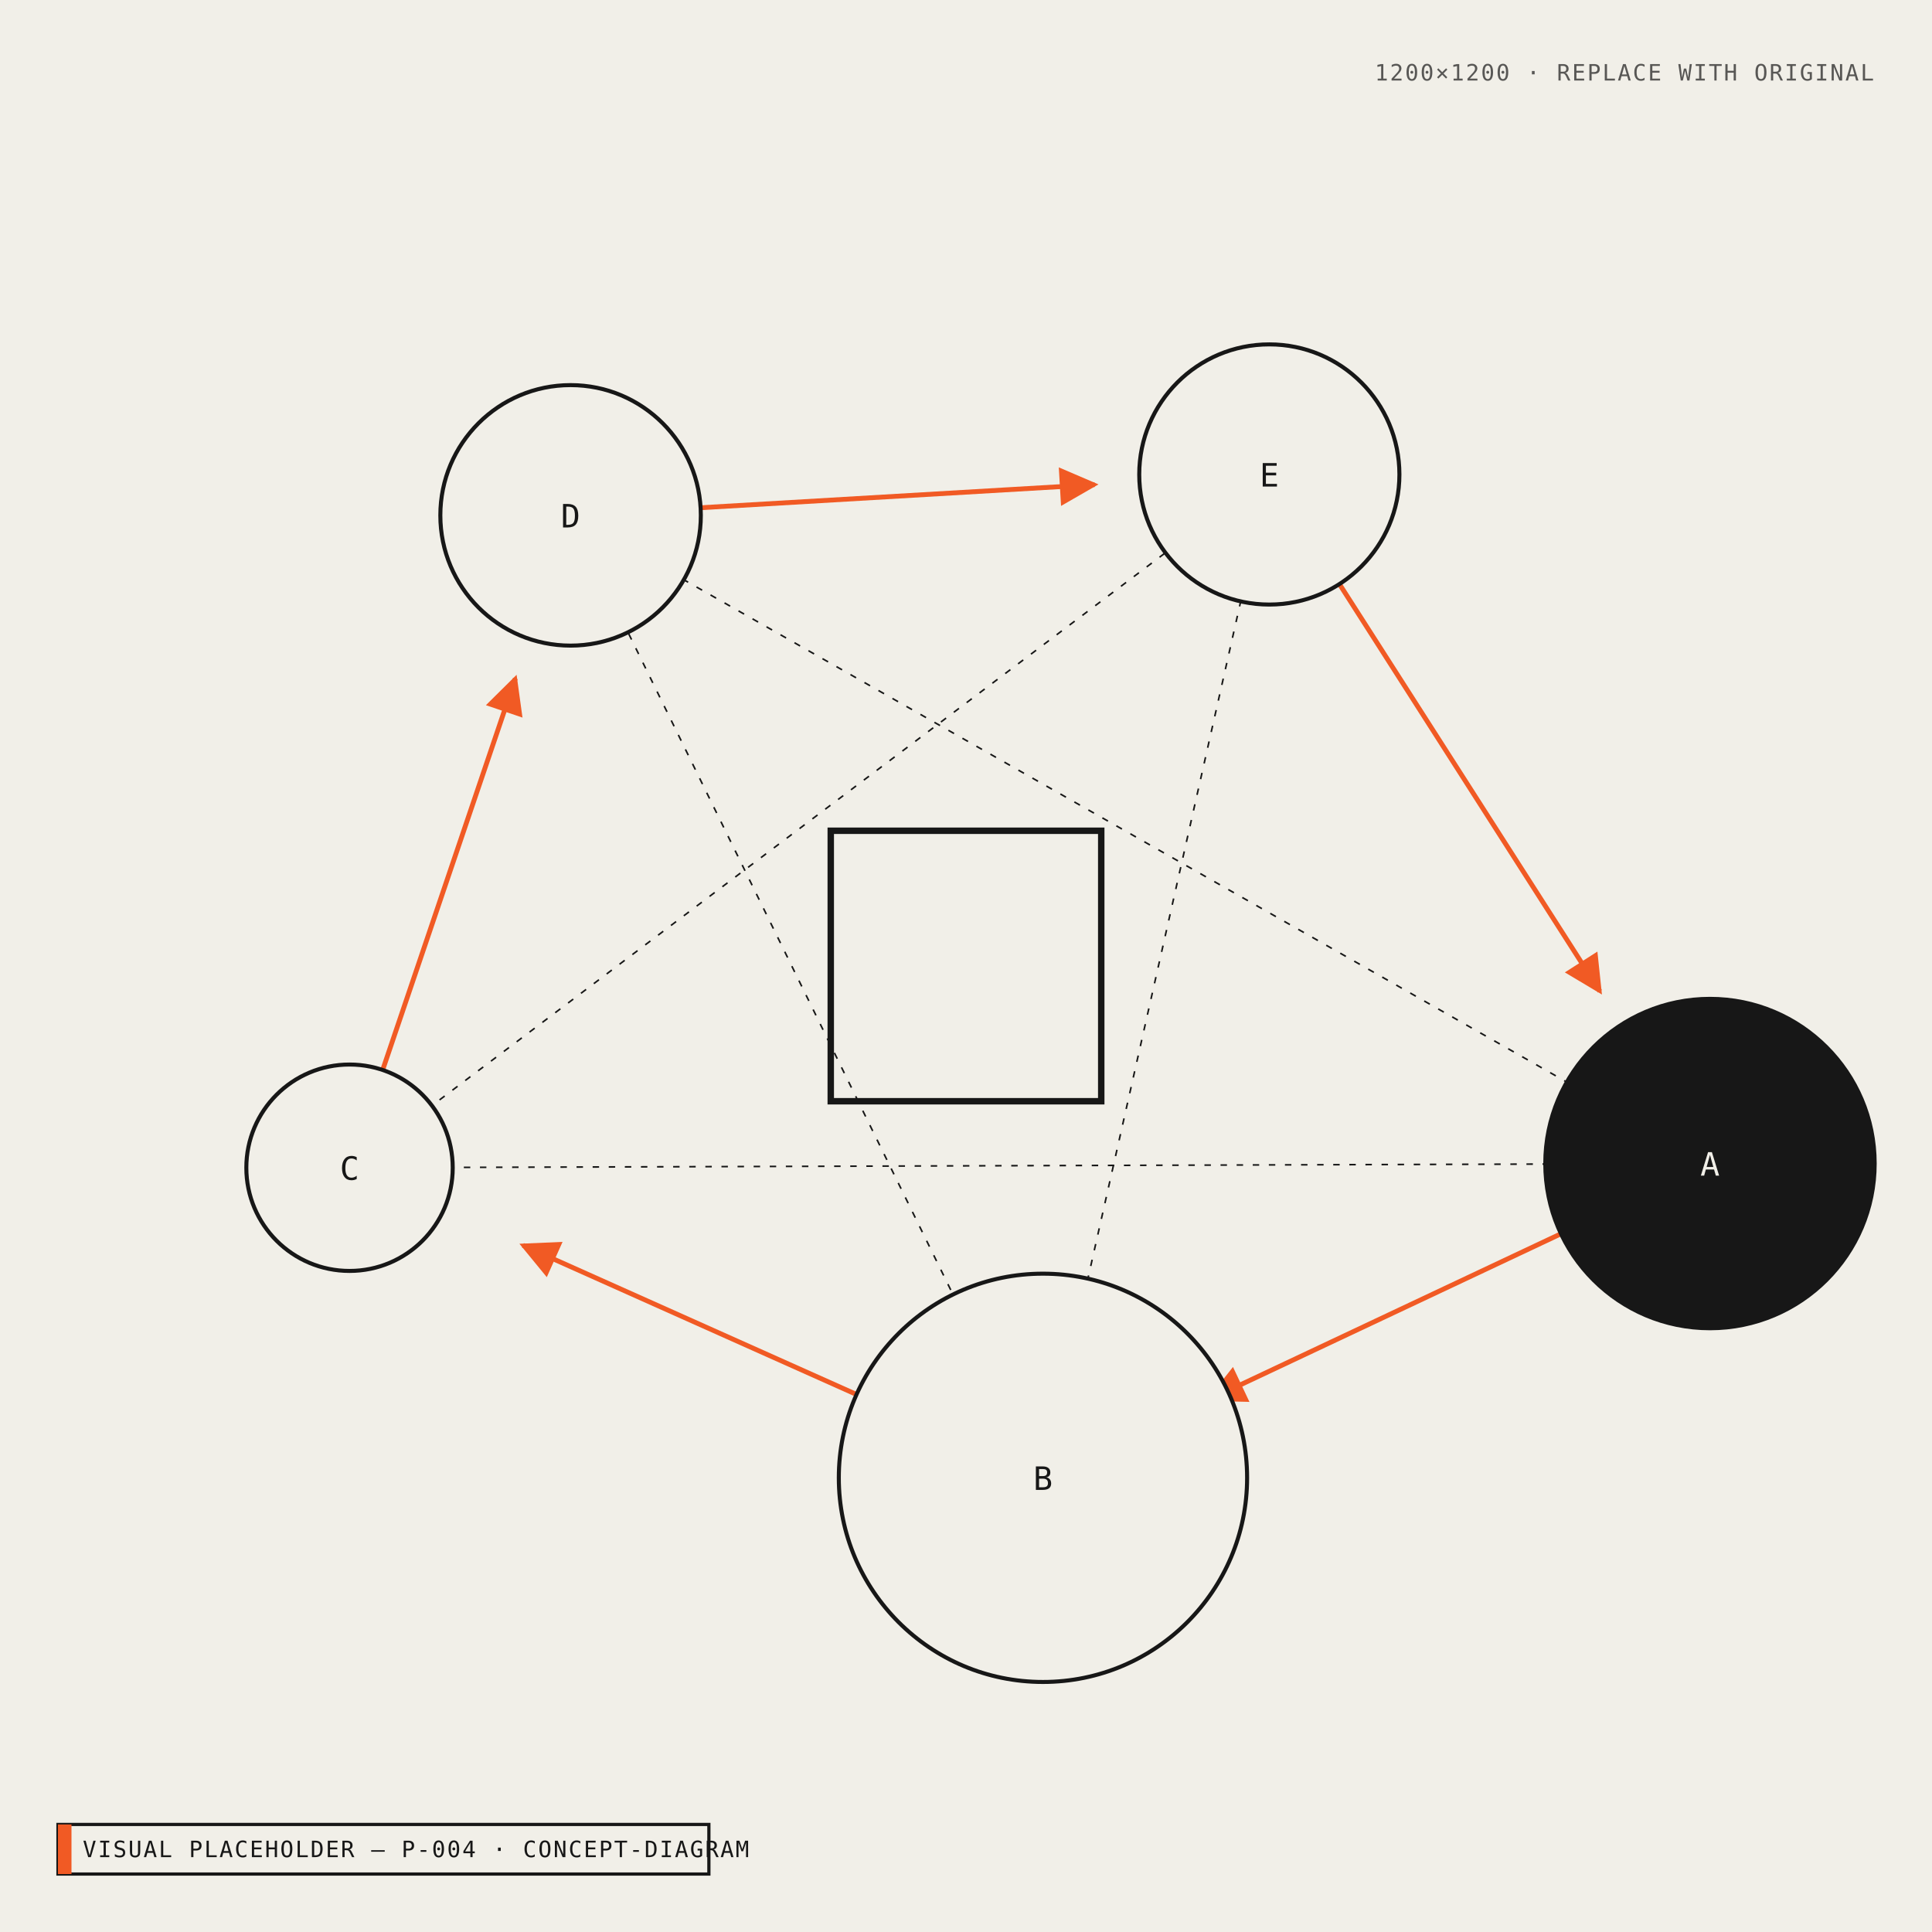
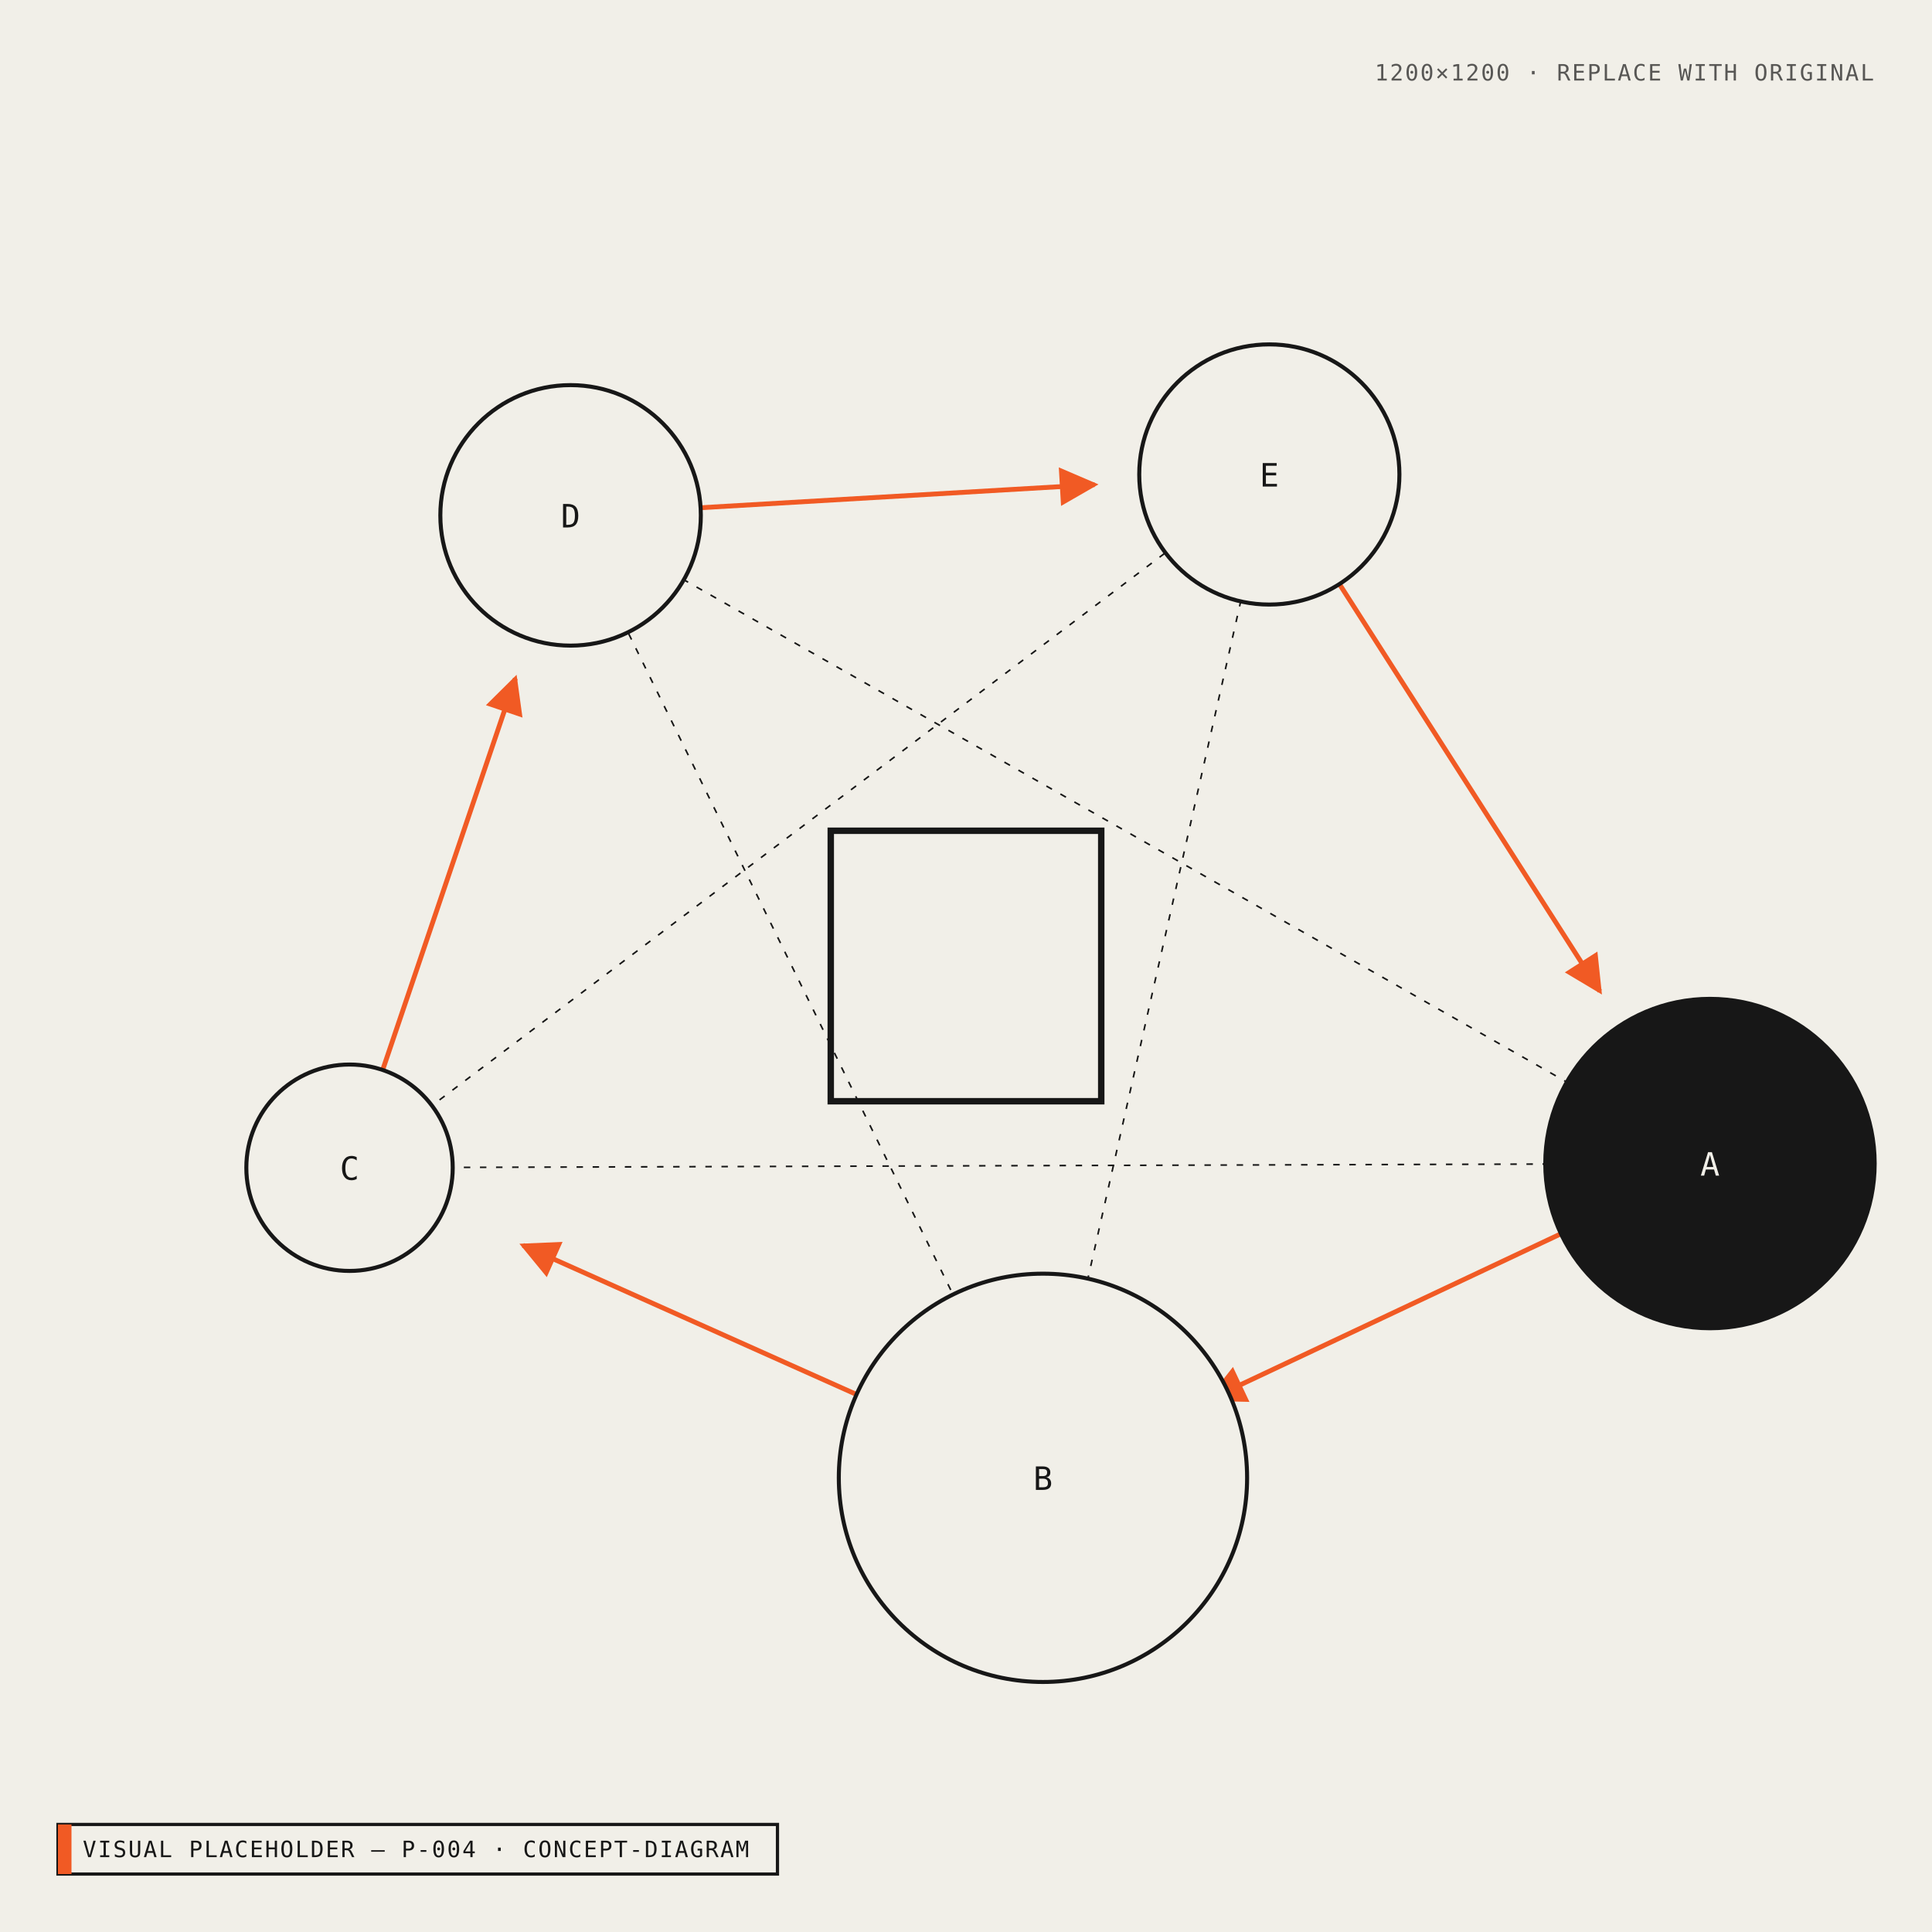
<svg xmlns="http://www.w3.org/2000/svg" viewBox="0 0 1200 1200" width="1200" height="1200">
  <rect width="1200" height="1200" fill="#F1EFE8" />
  <defs>
    <marker id="arr" viewBox="0 0 10 10" refX="9" refY="5" markerWidth="8" markerHeight="8" orient="auto">
      <path d="M0 0 L10 5 L0 10z" fill="#F15A24" />
    </marker>
  </defs>
  <line x1="1062.1" y1="722.7" x2="217.1" y2="725.3" stroke="#171717" stroke-width="1" stroke-dasharray="4 6" />
  <line x1="647.8" y1="917.9" x2="354.4" y2="320.1" stroke="#171717" stroke-width="1" stroke-dasharray="4 6" />
  <line x1="217.1" y1="725.3" x2="788.4" y2="294.7" stroke="#171717" stroke-width="1" stroke-dasharray="4 6" />
  <line x1="354.4" y1="320.1" x2="1062.1" y2="722.7" stroke="#171717" stroke-width="1" stroke-dasharray="4 6" />
  <line x1="788.4" y1="294.7" x2="647.8" y2="917.9" stroke="#171717" stroke-width="1" stroke-dasharray="4 6" />
  <line x1="1062.1" y1="722.7" x2="751.4" y2="869.1" stroke="#F15A24" stroke-width="3" marker-end="url(#arr)" />
  <line x1="647.8" y1="917.9" x2="324.8" y2="773.5" stroke="#F15A24" stroke-width="3" marker-end="url(#arr)" />
  <line x1="217.1" y1="725.3" x2="320.1" y2="421.4" stroke="#F15A24" stroke-width="3" marker-end="url(#arr)" />
  <line x1="354.4" y1="320.1" x2="679.9" y2="301" stroke="#F15A24" stroke-width="3" marker-end="url(#arr)" />
  <line x1="788.4" y1="294.7" x2="993.7" y2="615.7" stroke="#F15A24" stroke-width="3" marker-end="url(#arr)" />
  <circle cx="1062.1" cy="722.7" r="102.3" fill="#171717" stroke="#171717" stroke-width="2.5" />
  <text x="1062.1" y="730.2" font-family="monospace" font-size="20" text-anchor="middle" fill="#F1EFE8">A</text>
  <circle cx="647.8" cy="917.9" r="126.8" fill="#F1EFE8" stroke="#171717" stroke-width="2.5" />
  <text x="647.8" y="925.4" font-family="monospace" font-size="20" text-anchor="middle" fill="#171717">B</text>
  <circle cx="217.1" cy="725.3" r="64.1" fill="#F1EFE8" stroke="#171717" stroke-width="2.5" />
  <text x="217.1" y="732.8" font-family="monospace" font-size="20" text-anchor="middle" fill="#171717">C</text>
  <circle cx="354.4" cy="320.1" r="80.9" fill="#F1EFE8" stroke="#171717" stroke-width="2.5" />
  <text x="354.4" y="327.6" font-family="monospace" font-size="20" text-anchor="middle" fill="#171717">D</text>
  <circle cx="788.4" cy="294.7" r="80.8" fill="#F1EFE8" stroke="#171717" stroke-width="2.5" />
  <text x="788.4" y="302.2" font-family="monospace" font-size="20" text-anchor="middle" fill="#171717">E</text>
  <rect x="516" y="516" width="168" height="168" fill="none" stroke="#171717" stroke-width="4" />
  <g font-family="'IBM Plex Mono', ui-monospace, monospace" font-size="14" letter-spacing="1">
-     <rect x="36" y="1133.2" width="404.3" height="30.8" fill="#F1EFE8" stroke="#171717" stroke-width="2" />
+     <rect x="36" y="1133.2" width="446.9" height="30.8" fill="#F1EFE8" stroke="#171717" stroke-width="2" />
    <rect x="36" y="1133.2" width="8.4" height="30.8" fill="#F15A24" />
    <text x="51.4" y="1153.5" fill="#171717">VISUAL PLACEHOLDER — P-004 · CONCEPT-DIAGRAM</text>
    <text x="1164" y="50" fill="#171717" text-anchor="end" opacity=".7">1200×1200 · REPLACE WITH ORIGINAL</text>
  </g>
</svg>
